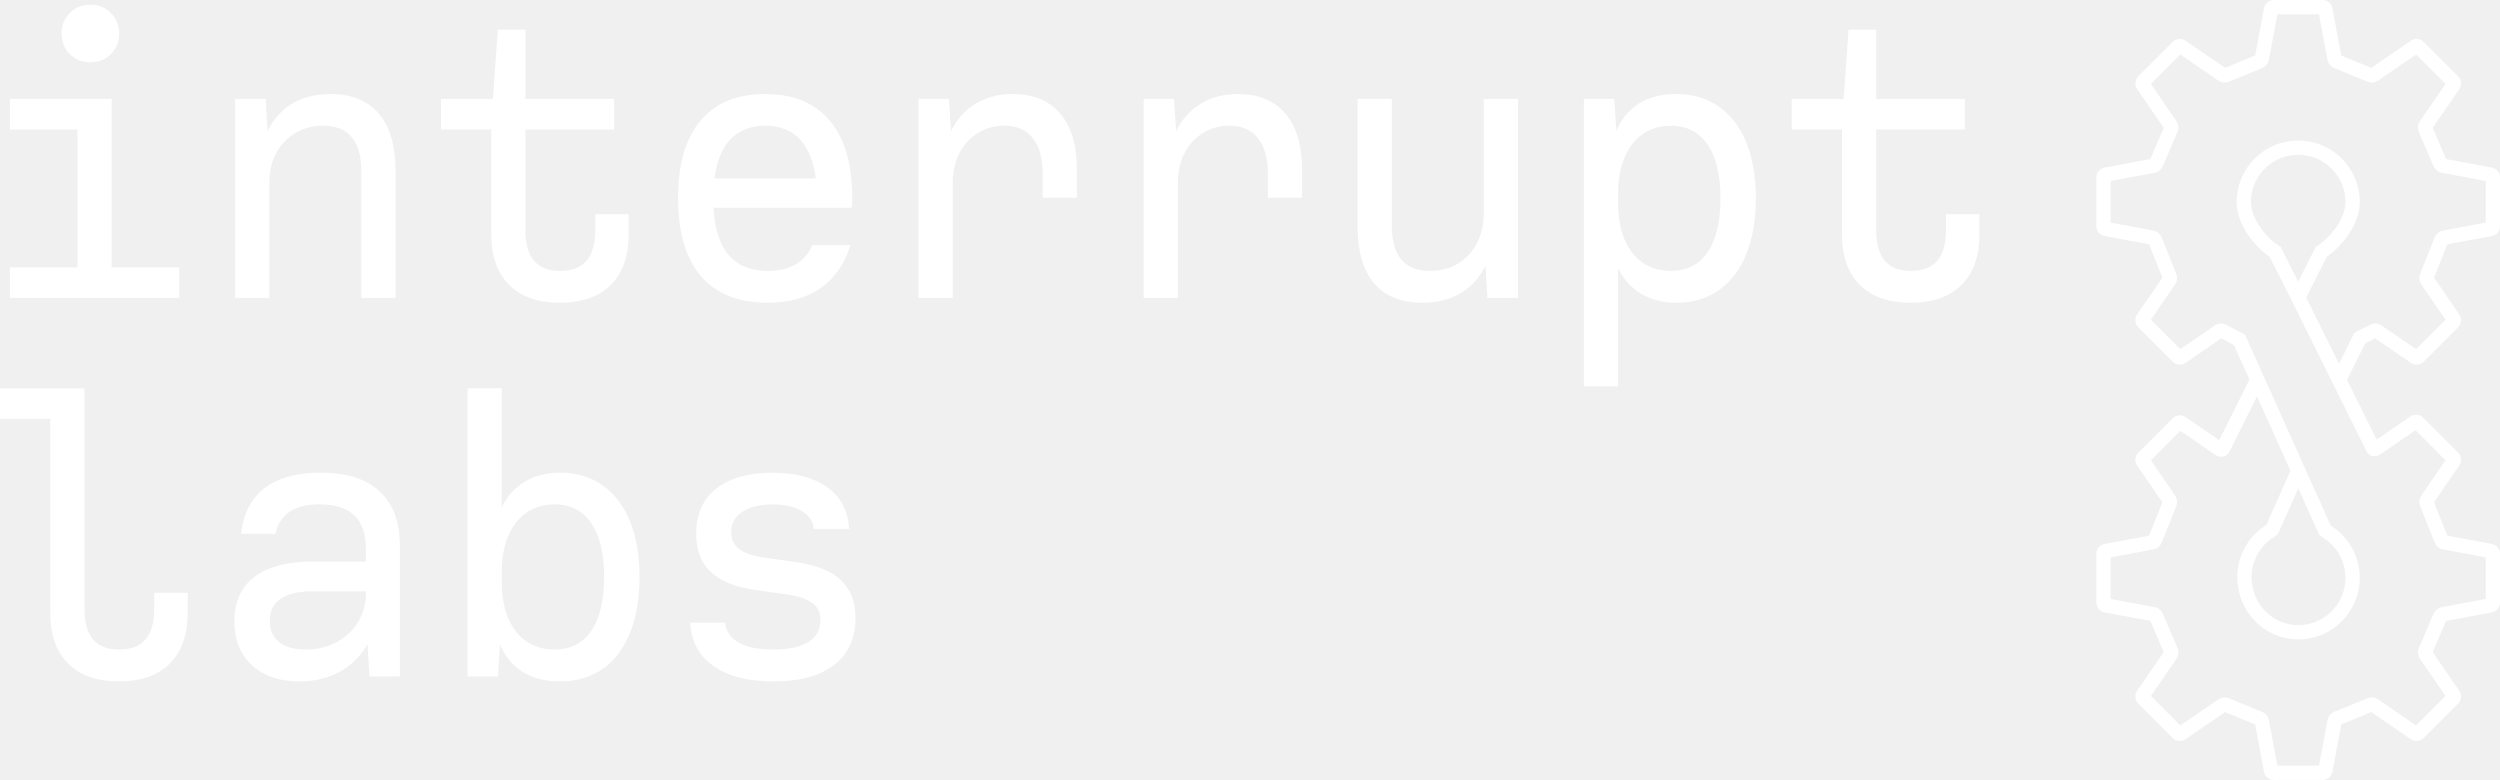
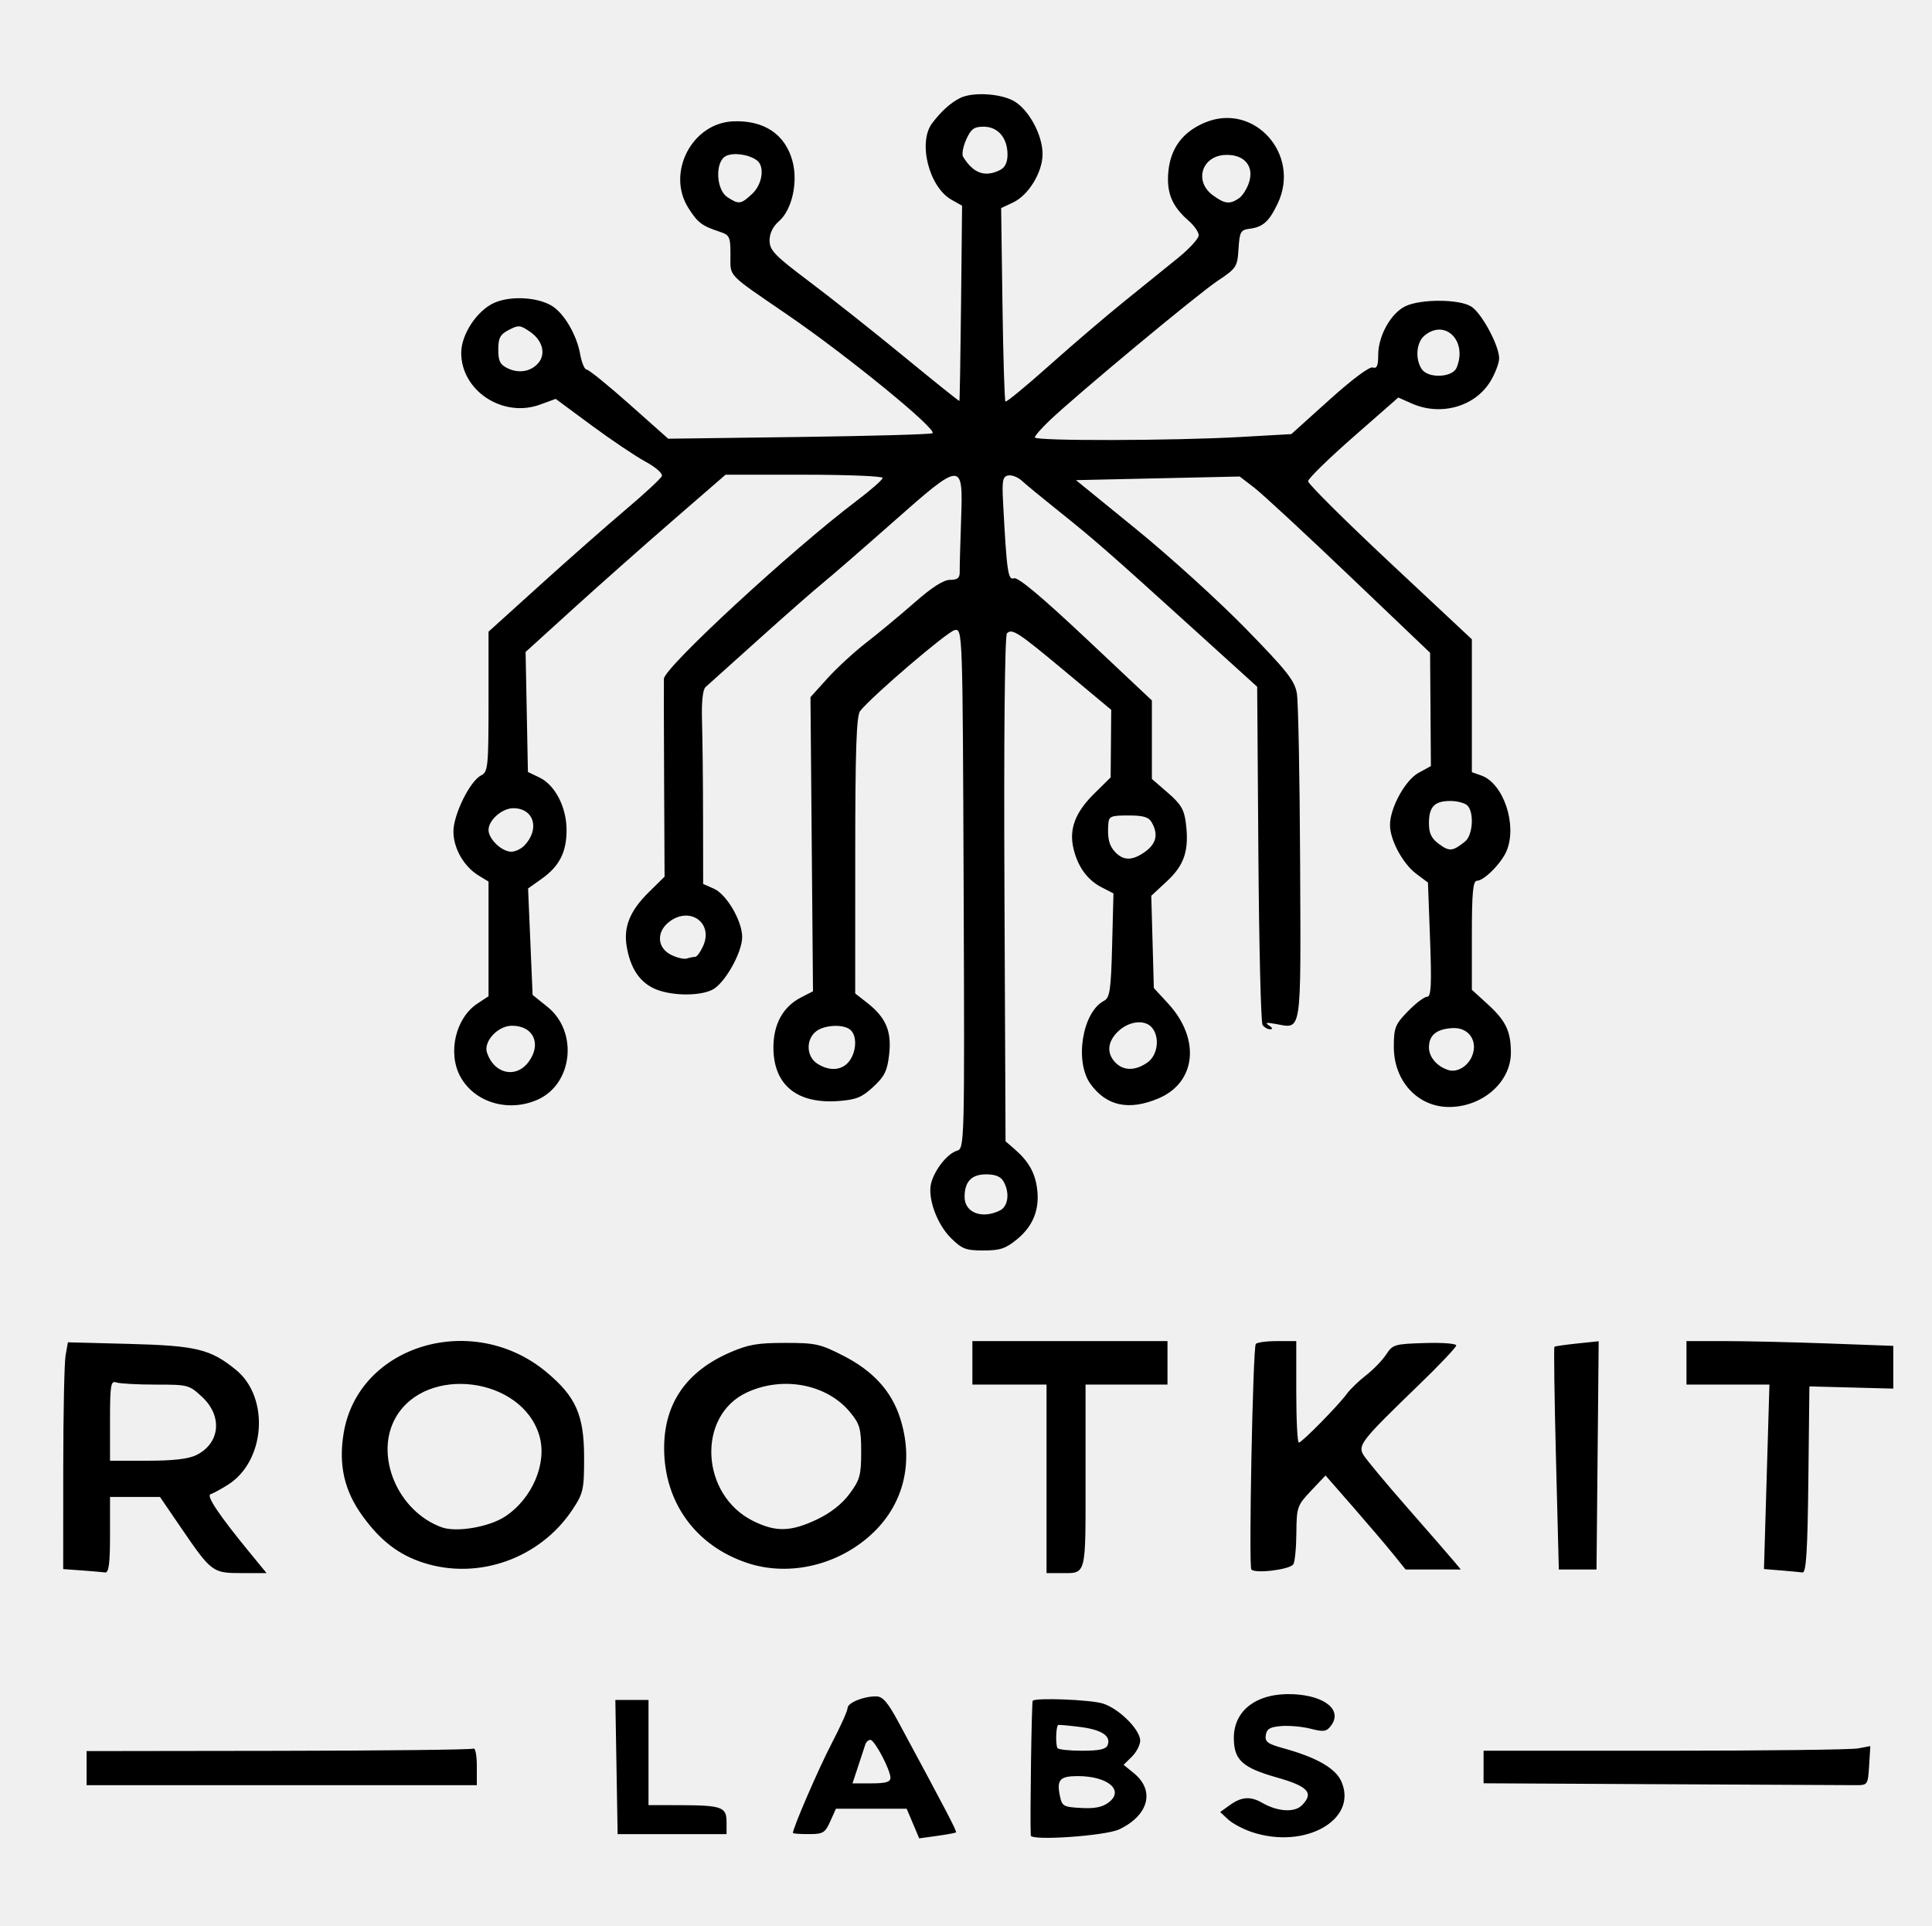
- <svg xmlns="http://www.w3.org/2000/svg" width="227.48mm" height="70.969mm" viewBox="0 0 227.48 70.969" version="1.1" id="svg8">
-   <defs id="defs2" />
-   <g id="layer1" transform="translate(158.0742,-104.9304)">
-     <g id="layer1-6" style="display:inline;fill:none;fill-opacity:1;stroke:#ffffff;stroke-width:1.3;stroke-miterlimit:4;stroke-dasharray:none;stroke-opacity:1" transform="translate(-46.80147,25.44815)">
-       <g id="g1105" transform="matrix(0.2645833,0,0,0.2645833,75.67567,82.01197)" style="fill:none;fill-opacity:1;stroke:#ffffff;stroke-width:4.913;stroke-miterlimit:4;stroke-dasharray:none;stroke-opacity:1">
-         <g id="g1133" style="fill:none;fill-opacity:1;stroke:#ffffff;stroke-width:4.913;stroke-miterlimit:4;stroke-dasharray:none;stroke-opacity:1">
-           <g id="g1155" style="fill:none;fill-opacity:1;stroke:#ffffff;stroke-width:4.913;stroke-miterlimit:4;stroke-dasharray:none;stroke-opacity:1" />
-         </g>
-       </g>
-       <g id="g1161" style="fill:none;fill-opacity:1;stroke:#ffffff;stroke-width:1.3;stroke-miterlimit:4;stroke-dasharray:none;stroke-opacity:1">
-         <path fill="#0099b0" d="m 150.005,198.606 -16.439,3.057 c -0.4,0.075 -0.838,0.451 -0.973,0.837 l -5.039,11.756 c -0.188,0.363 -0.152,0.933 0.08,1.271 l 9.578,13.96 c 0.229,0.336 0.184,0.847 -0.105,1.136 l -11.963,11.963 c -0.289,0.289 -0.799,0.336 -1.135,0.105 l -14.205,-9.748 c -0.336,-0.231 -0.912,-0.272 -1.277,-0.092 l -11.396,4.665 c -0.387,0.128 -0.764,0.561 -0.84,0.962 l -3.165,17.003 c -0.074,0.401 -0.469,0.729 -0.877,0.729 h -16.92 c -0.407,0 -0.802,-0.328 -0.876,-0.729 l -3.164,-17.003 c -0.076,-0.401 -0.452,-0.834 -0.84,-0.962 l -11.397,-4.665 c -0.366,-0.18 -0.942,-0.139 -1.277,0.092 l -14.204,9.748 c -0.337,0.231 -0.848,0.184 -1.136,-0.105 l -11.964,-11.963 c -0.288,-0.289 -0.336,-0.8 -0.105,-1.136 l 9.579,-13.96 c 0.23,-0.338 0.266,-0.908 0.079,-1.271 l -5.04,-11.756 c -0.134,-0.386 -0.571,-0.762 -0.973,-0.837 l -16.438,-3.057 c -0.402,-0.076 -0.729,-0.47 -0.729,-0.878 l 10e-4,-16.919 c 0,-0.408 0.328,-0.805 0.729,-0.878 l 16.035,-2.984 c 0.401,-0.073 0.83,-0.454 0.952,-0.843 l 5.006,-12.505 c 0.179,-0.367 0.137,-0.941 -0.095,-1.277 l -9.108,-13.273 c -0.23,-0.336 -0.183,-0.848 0.105,-1.137 l 11.965,-11.963 c 0.288,-0.287 0.799,-0.334 1.136,-0.105 l 13.038,8.949 c 0.336,0.23 1.046,0.488 1.25,0.043 L 69.755,121.004 M 83.789,92.79 91.704,77.069 v 0 c 5.192,-3.324 10.794,-10.513 10.794,-17.135 0,-10.334 -8.377,-18.711 -18.71,-18.711 -10.333,0 -18.711,8.377 -18.711,18.711 0,6.622 5.602,13.81 10.793,17.134 v 0 l 7.919,15.721 m 0,0 25.74,51.843 c 0.292,0.49 0.914,0.188 1.25,-0.043 l 13.039,-8.949 c 0.336,-0.229 0.848,-0.182 1.135,0.105 l 12.154,12.165 c 0.289,0.289 0.336,0.801 0.105,1.137 l -9.109,13.273 c -0.23,0.336 -0.273,0.91 -0.094,1.277 l 5.006,12.505 c 0.123,0.389 0.549,0.77 0.951,0.843 l 16.035,2.984 c 0.4,0.073 0.729,0.47 0.729,0.878 l 0.002,16.919 c 0.001,0.409 -0.327,0.803 -0.727,0.879 m -44.725,-92.585 c -2.045,4.535 -5.182,10.153 -7.227,14.688 z" id="path1044-6" style="display:inline;fill:none;fill-opacity:1;stroke:#ffffff;stroke-width:4.913;stroke-miterlimit:4;stroke-dasharray:none;stroke-opacity:1" transform="matrix(0.2645833,0,0,0.2645833,75.67567,82.01198)" />
-         <path fill="#0099b0" d="m 104.187,107.104 5.531,-2.834 c 0.352,-0.205 0.914,-0.188 1.25,0.043 l 13.039,8.949 c 0.336,0.229 0.848,0.182 1.135,-0.105 l 11.965,-11.963 c 0.289,-0.289 0.336,-0.801 0.105,-1.137 l -9.109,-13.273 c -0.23,-0.336 -0.273,-0.91 -0.094,-1.277 l 5.006,-12.505 c 0.123,-0.389 0.549,-0.77 0.951,-0.843 l 16.035,-2.984 c 0.4,-0.073 0.729,-0.47 0.729,-0.878 l 0.002,-16.919 c 0.001,-0.409 -0.327,-0.803 -0.876,-0.915 l -16.29,-3.021 c -0.4,-0.075 -0.838,-0.451 -0.973,-0.837 l -5.039,-11.756 c -0.188,-0.363 -0.152,-0.933 0.08,-1.271 l 9.578,-13.96 c 0.229,-0.336 0.184,-0.847 -0.105,-1.136 l -11.963,-11.963 c -0.289,-0.289 -0.799,-0.336 -1.135,-0.105 l -14.205,9.748 c -0.336,0.231 -0.912,0.272 -1.277,0.092 l -11.396,-4.665 c -0.387,-0.128 -0.764,-0.561 -0.84,-0.962 l -3.165,-17.003 c -0.074,-0.401 -0.469,-0.729 -0.877,-0.729 h -16.92 c -0.407,0 -0.802,0.328 -0.876,0.729 l -3.164,17.003 c -0.076,0.401 -0.452,0.834 -0.84,0.962 l -11.397,4.665 c -0.366,0.18 -0.942,0.139 -1.277,-0.092 l -14.204,-9.748 c -0.337,-0.231 -0.848,-0.184 -1.136,0.105 l -11.964,11.963 c -0.288,0.289 -0.336,0.8 -0.105,1.136 l 9.579,13.96 c 0.23,0.338 0.266,0.908 0.079,1.271 l -5.04,11.756 c -0.134,0.386 -0.571,0.762 -0.973,0.837 l -16.438,3.057 c -0.402,0.076 -0.729,0.47 -0.729,0.878 l 10e-4,16.919 c 0,0.408 0.328,0.805 0.729,0.878 l 16.035,2.984 c 0.401,0.073 0.83,0.454 0.952,0.843 l 5.006,12.505 c 0.179,0.367 0.137,0.941 -0.095,1.277 l -9.108,13.273 c -0.23,0.336 -0.183,0.848 0.105,1.137 l 11.965,11.963 c 0.288,0.287 0.799,0.334 1.136,0.105 l 13.038,-8.949 c 0.336,-0.23 0.899,-0.248 1.25,-0.043 l 5.75,3.07 v 0 l 29.347,65.373 c 0.265,0.162 0.627,0.441 0.908,0.697 5.192,3.324 8.635,9.139 8.635,15.761 0,10.334 -8.377,18.711 -18.71,18.711 -10.333,0 -18.492,-8.613 -18.492,-18.947 0,-6.622 3.444,-12.437 8.635,-15.761 0.283,-0.256 0.644,-0.535 0.91,-0.697 l 9.011,-20.206" id="path1044" style="fill:none;fill-opacity:1;stroke:#ffffff;stroke-width:4.913;stroke-miterlimit:4;stroke-dasharray:none;stroke-opacity:1" transform="matrix(0.2645833,0,0,0.2645833,75.67567,82.01198)" />
-       </g>
-     </g>
-     <g aria-label="Reservoir" id="text882" style="font-style:normal;font-variant:normal;font-weight:normal;font-stretch:normal;font-size:50.8px;line-height:1.25;font-family:'Estrangelo Talada';-inkscape-font-specification:'Estrangelo Talada';letter-spacing:0px;word-spacing:0.265px;fill:#ffffff;fill-opacity:1;stroke:#ffffff;stroke-width:0.965;stroke-miterlimit:4;stroke-dasharray:none;stroke-opacity:1">
-       <g aria-label="interrupt labs" id="text998" style="font-size:36.576px;line-height:1.25;font-family:'Calling Code';-inkscape-font-specification:'Calling Code';stroke-width:0.255" transform="translate(-3.367482,1.019141)">
-         <path d="m -153.673,128.367 h 6.144 v -12.805 h -6.144 v -2.518 h 9.001 v 15.323 h 6.144 v 2.518 h -15.145 z m 7.179,-18.913 q -1.054,0 -1.768,-0.714 -0.714,-0.714 -0.714,-1.768 0,-1.072 0.714,-1.786 0.714,-0.714 1.768,-0.714 1.072,0 1.786,0.714 0.714,0.714 0.714,1.786 0,1.054 -0.714,1.768 -0.714,0.714 -1.786,0.714 z" style="font-size:36.576px;stroke-width:0.255" id="path1984" />
-         <path d="m -133.189,113.043 h 2.536 l 0.179,3.036 h 0.143 q 0.768,-1.697 2.215,-2.59 1.464,-0.893 3.483,-0.893 2.822,0 4.304,1.75 1.482,1.732 1.482,5.054 V 130.885 h -2.857 v -11.376 q 0,-2.143 -0.911,-3.215 -0.911,-1.072 -2.697,-1.072 -1.464,0 -2.607,0.697 -1.143,0.679 -1.786,1.893 -0.625,1.214 -0.625,2.75 V 130.885 h -2.857 z" style="font-size:36.576px;stroke-width:0.255" id="path1986" />
-         <path d="m -103.774,131.331 q -2.929,0 -4.518,-1.589 -1.589,-1.589 -1.589,-4.518 v -9.662 h -4.572 v -2.518 h 4.715 l 0.446,-6.304 h 2.268 v 6.304 h 8.072 v 2.518 h -8.072 v 9.287 q 0,3.84 3.286,3.84 3.322,0 3.322,-3.84 v -1.322 h 2.786 v 1.697 q 0,2.929 -1.589,4.518 -1.589,1.589 -4.554,1.589 z" style="font-size:36.576px;stroke-width:0.255" id="path1988" />
-         <path d="m -84.861,131.331 q -3.929,0 -5.983,-2.393 -2.036,-2.411 -2.036,-7.019 0,-4.536 2,-6.929 2,-2.393 5.804,-2.393 3.804,0 5.786,2.393 2,2.393 2,6.929 0,0.518 -0.036,0.768 h -12.591 q 0.268,6.001 5.09,6.001 3.018,0 4.126,-2.34 h 3.197 q -0.786,2.411 -2.643,3.697 -1.84,1.286 -4.715,1.286 z m 4.536,-11.055 q -0.304,-2.5 -1.5,-3.768 -1.197,-1.286 -3.25,-1.286 -2.054,0 -3.268,1.286 -1.197,1.268 -1.5,3.768 z" style="font-size:36.576px;stroke-width:0.255" id="path1990" />
-         <path d="m -71.002,113.043 h 2.518 l 0.196,3.036 h 0.143 q 0.768,-1.679 2.197,-2.572 1.429,-0.911 3.393,-0.911 2.768,0 4.233,1.75 1.482,1.732 1.482,5.054 v 2.375 h -2.857 v -2.018 q 0,-2.215 -0.947,-3.375 -0.929,-1.161 -2.679,-1.161 -1.393,0 -2.5,0.697 -1.089,0.679 -1.714,1.893 -0.607,1.214 -0.607,2.75 V 130.885 h -2.857 z" style="font-size:36.576px;stroke-width:0.255" id="path1992" />
-         <path d="m -50.517,113.043 h 2.518 l 0.196,3.036 h 0.143 q 0.768,-1.679 2.197,-2.572 1.429,-0.911 3.393,-0.911 2.768,0 4.233,1.75 1.482,1.732 1.482,5.054 v 2.375 h -2.857 v -2.018 q 0,-2.215 -0.947,-3.375 -0.929,-1.161 -2.679,-1.161 -1.393,0 -2.5,0.697 -1.089,0.679 -1.714,1.893 -0.607,1.214 -0.607,2.75 V 130.885 h -2.857 z" style="font-size:36.576px;stroke-width:0.255" id="path1994" />
-         <path d="m -16.71,130.885 h -2.536 l -0.179,-3.036 h -0.143 q -0.768,1.697 -2.232,2.59 -1.447,0.893 -3.483,0.893 -2.822,0 -4.304,-1.732 -1.464,-1.75 -1.464,-5.072 v -11.484 h 2.857 v 11.376 q 0,2.125 0.911,3.197 0.911,1.072 2.697,1.072 1.464,0 2.607,-0.679 1.143,-0.697 1.768,-1.911 0.643,-1.214 0.643,-2.75 v -10.305 h 2.857 z" style="font-size:36.576px;stroke-width:0.255" id="path1996" />
-         <path d="m -10.459,113.043 h 2.518 l 0.196,3.036 h 0.143 q 0.661,-1.697 2.018,-2.59 1.375,-0.893 3.393,-0.893 2.25,0 3.84,1.143 1.607,1.125 2.447,3.233 0.839,2.107 0.839,4.983 0,2.875 -0.839,4.983 -0.839,2.107 -2.447,3.25 -1.589,1.143 -3.804,1.143 -1.893,0 -3.25,-0.857 -1.357,-0.857 -2.054,-2.447 h -0.143 v 10.912 h -2.857 z m 7.787,15.645 q 2.232,0 3.429,-1.732 1.214,-1.75 1.214,-5.001 0,-3.25 -1.214,-4.983 -1.197,-1.75 -3.429,-1.75 -1.482,0 -2.607,0.768 -1.107,0.75 -1.714,2.179 -0.607,1.411 -0.607,3.358 v 0.875 q 0,1.947 0.607,3.375 0.607,1.411 1.714,2.161 1.125,0.75 2.607,0.75 z" style="font-size:36.576px;stroke-width:0.255" id="path1998" />
-         <path d="m 19.134,131.331 q -2.929,0 -4.518,-1.589 -1.589,-1.589 -1.589,-4.518 v -9.662 H 8.454 v -2.518 H 13.169 l 0.446,-6.304 h 2.268 v 6.304 h 8.072 v 2.518 h -8.072 v 9.287 q 0,3.84 3.286,3.84 3.322,0 3.322,-3.84 v -1.322 h 2.786 v 1.697 q 0,2.929 -1.589,4.518 -1.589,1.589 -4.554,1.589 z" style="font-size:36.576px;stroke-width:0.255" id="path2000" />
-         <path d="m -143.899,165.785 q -2.929,0 -4.518,-1.589 -1.589,-1.589 -1.589,-4.518 V 141.889 h -4.572 v -2.518 h 7.429 v 19.931 q 0,3.84 3.286,3.84 3.322,0 3.322,-3.84 v -1.322 h 2.786 v 1.697 q 0,2.929 -1.589,4.518 -1.589,1.589 -4.554,1.589 z" style="font-size:36.576px;stroke-width:0.255" id="path2002" />
-         <path d="m -127.469,165.785 q -1.768,0 -3.072,-0.643 -1.304,-0.661 -2.018,-1.857 -0.697,-1.214 -0.697,-2.84 0,-2.59 1.786,-3.947 1.786,-1.357 5.161,-1.357 h 5.018 v -1.357 q 0,-2.036 -1.089,-3.072 -1.089,-1.036 -3.233,-1.036 -1.75,0 -2.786,0.679 -1.036,0.679 -1.339,2 h -2.893 q 0.339,-2.625 2.125,-3.965 1.804,-1.339 4.965,-1.339 3.5,0 5.286,1.661 1.804,1.643 1.804,4.893 v 11.734 h -2.518 l -0.179,-3.036 h -0.143 q -0.857,1.643 -2.482,2.572 -1.607,0.911 -3.697,0.911 z m 0.572,-2.643 q 1.572,0 2.857,-0.679 1.286,-0.697 2.018,-1.875 0.732,-1.197 0.732,-2.643 v -0.357 h -5.018 q -1.929,0 -2.965,0.732 -1.018,0.714 -1.018,2.09 0,1.286 0.893,2.018 0.893,0.714 2.5,0.714 z" style="font-size:36.576px;stroke-width:0.255" id="path2004" />
-         <path d="m -103.769,165.785 q -2.018,0 -3.393,-0.893 -1.357,-0.893 -2.018,-2.59 h -0.143 l -0.196,3.036 h -2.518 v -25.968 h 2.857 v 10.966 h 0.143 q 0.697,-1.572 2.054,-2.429 1.357,-0.857 3.25,-0.857 2.215,0 3.804,1.143 1.607,1.143 2.447,3.25 0.839,2.107 0.839,4.965 0,2.893 -0.839,5.001 -0.839,2.107 -2.447,3.25 -1.589,1.125 -3.84,1.125 z m -0.482,-2.643 q 2.232,0 3.429,-1.732 1.214,-1.75 1.214,-5.001 0,-3.25 -1.214,-4.983 -1.197,-1.75 -3.429,-1.75 -1.482,0 -2.607,0.768 -1.107,0.75 -1.714,2.179 -0.607,1.411 -0.607,3.358 v 0.875 q 0,1.947 0.607,3.375 0.607,1.411 1.714,2.161 1.125,0.75 2.607,0.75 z" style="font-size:36.576px;stroke-width:0.255" id="path2006" />
-         <path d="m -84.356,165.785 q -3.358,0 -5.304,-1.339 -1.947,-1.339 -2.107,-3.75 h 2.929 q 0.179,1.197 1.322,1.822 1.161,0.625 3.161,0.625 2.125,0 3.268,-0.714 1.161,-0.714 1.161,-2.107 0,-1.072 -0.786,-1.643 -0.768,-0.589 -2.572,-0.839 l -2.607,-0.357 q -2.732,-0.393 -4.036,-1.607 -1.304,-1.214 -1.304,-3.375 0,-2.643 1.786,-4.036 1.804,-1.411 5.018,-1.411 3.09,0 4.876,1.268 1.804,1.268 1.965,3.59 h -2.965 q -0.089,-0.964 -1.107,-1.589 -1,-0.643 -2.732,-0.643 -1.804,0 -2.857,0.714 -1.054,0.697 -1.054,1.929 0,1.072 0.786,1.661 0.786,0.589 2.59,0.822 l 2.59,0.375 q 2.75,0.375 4.036,1.589 1.304,1.197 1.304,3.375 0,2.75 -1.929,4.197 -1.911,1.447 -5.429,1.447 z" style="font-size:36.576px;stroke-width:0.255" id="path2008" />
-       </g>
-     </g>
-     <text xml:space="preserve" style="font-style:normal;font-variant:normal;font-weight:normal;font-stretch:normal;font-size:76.2px;line-height:1.25;font-family:'Estrangelo Talada';-inkscape-font-specification:'Estrangelo Talada';letter-spacing:0px;word-spacing:0.265px;fill:#ffffff;fill-opacity:1;stroke:#ffffff;stroke-width:0.265;stroke-opacity:1" x="63.201" y="159.017" id="text1016">
-       <tspan id="tspan1014" x="63.201" y="159.017" style="font-style:normal;font-variant:normal;font-weight:normal;font-stretch:normal;font-size:76.2px;font-family:'JD Code';-inkscape-font-specification:'JD Code';fill:#ffffff;fill-opacity:1;stroke:#ffffff;stroke-width:0.265;stroke-opacity:1" />
-     </text>
+ <svg xmlns="http://www.w3.org/2000/svg" version="1.1" id="svg1" width="436.32" height="434.88" viewBox="0 0 436.32 434.88">
+   <defs id="defs1" />
+   <g id="g1">
+     <path style="fill:#000000;stroke-width:1.769" d="m 206.179,411.788 -1.414,-3.345 h -7.99 -7.99 l -1.289,2.865 c -1.172,2.606 -1.612,2.865 -4.859,2.865 -1.964,0 -3.57,-0.114 -3.57,-0.253 0,-1.138 5.838,-14.626 8.73,-20.169 1.984,-3.803 3.608,-7.404 3.608,-8.002 0,-1.221 3.523,-2.685 6.446,-2.68 1.507,0.002 2.621,1.293 5.124,5.935 10.769,19.967 13.167,24.563 12.929,24.777 -0.146,0.131 -2.076,0.489 -4.288,0.795 l -4.023,0.556 z m -5.081,-10.312 c 0,-1.804 -3.579,-8.586 -4.531,-8.586 -0.447,0 -0.959,0.46 -1.14,1.023 -0.18,0.563 -0.907,2.773 -1.614,4.912 l -1.286,3.888 h 4.285 c 3.236,0 4.285,-0.303 4.285,-1.237 z m 31.688,13.011 c -0.195,-3.857 0.189,-30.199 0.444,-30.436 0.777,-0.721 13.003,-0.235 15.823,0.629 3.631,1.113 8.444,5.895 8.444,8.389 0,0.968 -0.841,2.592 -1.869,3.609 l -1.869,1.848 2.311,1.888 c 4.811,3.931 3.38,9.47 -3.277,12.677 -3.056,1.473 -19.944,2.65 -20.007,1.395 z m 17.574,-7.451 c 3.632,-2.732 -0.133,-5.961 -6.951,-5.961 -4.024,0 -4.78,0.809 -4.065,4.351 0.497,2.46 0.768,2.621 4.792,2.845 3.082,0.172 4.809,-0.171 6.224,-1.235 z m -0.226,-12.93 c 0.851,-2.06 -1.289,-3.499 -6.119,-4.116 -2.52,-0.322 -4.781,-0.53 -5.023,-0.462 -0.496,0.139 -0.649,4.257 -0.192,5.203 0.163,0.338 2.665,0.614 5.559,0.614 3.885,0 5.397,-0.324 5.775,-1.238 z m 32.48,19.573 c -1.939,-0.658 -4.318,-1.938 -5.288,-2.844 l -1.762,-1.647 2.203,-1.583 c 2.622,-1.884 4.656,-2.02 7.301,-0.491 3.482,2.012 7.316,2.239 8.98,0.531 2.723,-2.795 1.392,-4.256 -5.707,-6.266 -7.78,-2.203 -9.694,-3.966 -9.694,-8.928 0,-6.298 5.264,-10.204 13.305,-9.873 7.395,0.305 11.377,3.683 8.54,7.243 -0.965,1.21 -1.635,1.294 -4.475,0.561 -1.837,-0.475 -4.811,-0.75 -6.609,-0.611 -2.591,0.2 -3.327,0.625 -3.545,2.047 -0.232,1.514 0.403,1.982 4.047,2.987 7.392,2.039 11.673,4.482 12.992,7.416 3.909,8.692 -8.234,15.549 -20.289,11.457 z m -143.386,-14.652 -0.258,-15.145 3.745,9.3e-4 3.745,9.5e-4 v 11.87 11.87 l 6.83,0.013 c 9.693,0.016 10.795,0.401 10.795,3.768 v 2.769 H 151.785 139.485 Z m -119.668,0.247 1.8e-5,-3.847 43.297,-0.059 c 23.813,-0.033 43.641,-0.257 44.063,-0.499 0.421,-0.242 0.766,1.516 0.766,3.906 l -2e-5,4.346 H 63.622 19.56 Z m 356.246,3.635 -40.758,-0.213 v -3.676 -3.676 h 40.868 c 22.477,0 42.13,-0.234 43.672,-0.521 l 2.804,-0.521 -0.271,4.409 c -0.264,4.298 -0.337,4.409 -2.914,4.409 -1.454,0 -20.985,-0.096 -43.402,-0.213 z m -357.348,-48.277 -4.186,-0.307 0.01,-22.672 c 0.005,-12.469 0.245,-23.992 0.532,-25.605 l 0.523,-2.934 13.788,0.36 c 15.235,0.398 18.406,1.168 24.166,5.866 7.667,6.253 6.645,20.65 -1.842,25.962 -1.591,0.996 -3.341,1.95 -3.89,2.12 -1.042,0.323 1.901,4.714 8.781,13.104 l 3.86,4.707 h -5.626 c -6.597,0 -6.808,-0.16 -13.828,-10.437 l -4.613,-6.754 h -5.643 -5.643 v 8.595 c 0,6.409 -0.28,8.558 -1.102,8.448 -0.606,-0.081 -2.985,-0.285 -5.288,-0.454 z M 44.252,328.621 c 5.444,-2.615 6.098,-8.8 1.392,-13.171 -2.939,-2.73 -3.141,-2.783 -10.503,-2.783 -4.129,0 -8.134,-0.224 -8.901,-0.497 -1.22,-0.435 -1.394,0.641 -1.394,8.595 v 9.092 h 8.416 c 5.783,0 9.221,-0.387 10.99,-1.236 z m 192.095,5.329 v -21.284 h -8.372 -8.372 v -4.912 -4.912 h 22.031 22.031 v 4.912 4.912 h -9.253 -9.253 v 20.787 c 0,22.969 0.316,21.781 -5.8,21.781 h -3.012 z m 46.25,20.442 c -0.618,-0.928 0.349,-49.906 1.004,-50.891 0.241,-0.362 2.397,-0.658 4.792,-0.658 h 4.354 v 11.461 c 0,6.303 0.26,11.46 0.578,11.46 0.682,0 8.966,-8.422 10.878,-11.058 0.727,-1.003 2.667,-2.869 4.31,-4.148 1.643,-1.279 3.685,-3.389 4.537,-4.69 1.479,-2.259 1.871,-2.375 8.688,-2.587 3.989,-0.124 7.14,0.114 7.14,0.54 0,0.419 -3.886,4.515 -8.636,9.101 -12.685,12.25 -13.604,13.406 -12.365,15.562 0.563,0.98 5.023,6.343 9.911,11.918 4.888,5.574 9.614,11.008 10.502,12.074 l 1.616,1.939 h -6.234 -6.234 l -2.873,-3.556 c -1.58,-1.956 -5.649,-6.732 -9.041,-10.613 l -6.169,-7.057 -3.267,3.45 c -3.133,3.308 -3.269,3.702 -3.318,9.59 -0.028,3.377 -0.342,6.543 -0.699,7.037 -0.871,1.208 -8.795,2.149 -9.476,1.126 z m 119.583,0.24 -3.808,-0.316 0.617,-20.825 0.617,-20.825 h -9.367 -9.367 v -4.912 -4.912 h 8.672 c 4.769,0 15.278,0.242 23.353,0.538 l 14.681,0.538 v 4.827 4.827 l -9.473,-0.249 -9.473,-0.249 -0.235,21.079 c -0.18,16.14 -0.49,21.046 -1.322,20.936 -0.598,-0.079 -2.8,-0.285 -4.895,-0.459 z M 95.659,352.906 c -5.608,-1.8 -9.728,-4.964 -13.809,-10.603 -4.112,-5.681 -5.435,-11.544 -4.229,-18.739 3.331,-19.873 29.172,-27.6 45.815,-13.7 6.637,5.543 8.469,9.701 8.477,19.237 0.005,7.293 -0.178,8.117 -2.647,11.828 -7.315,10.996 -21.223,15.953 -33.607,11.977 z m 18.38,-10.43 c 6.155,-4.026 9.576,-12.039 7.782,-18.229 -3.858,-13.308 -25.559,-16.113 -32.431,-4.193 -4.916,8.528 0.378,21.211 10.365,24.836 3.303,1.199 10.663,-0.045 14.284,-2.414 z m 54.746,10.474 c -11.68,-3.878 -18.799,-13.703 -18.799,-25.943 0,-10.047 4.981,-17.29 14.844,-21.585 4.167,-1.815 6.211,-2.17 12.474,-2.17 6.94,0 7.912,0.215 13.219,2.933 6.679,3.42 10.818,7.973 12.756,14.034 3.084,9.648 0.968,18.97 -5.821,25.638 -7.615,7.48 -19.016,10.3 -28.673,7.094 z m 15.626,-9.791 c 3.13,-1.475 5.693,-3.476 7.428,-5.801 2.349,-3.147 2.649,-4.221 2.649,-9.478 0,-5.235 -0.289,-6.28 -2.474,-8.942 -5.227,-6.366 -15.129,-8.284 -23.307,-4.516 -11.424,5.264 -10.519,23.213 1.465,29.084 5.067,2.483 8.402,2.401 14.239,-0.348 z m 166.989,-13.776 c -0.354,-13.768 -0.51,-25.136 -0.346,-25.263 0.164,-0.127 2.479,-0.459 5.144,-0.738 l 4.847,-0.507 -0.245,25.77 -0.245,25.77 h -4.256 -4.256 z M 214.779,279.591 c -3.218,-3.169 -5.368,-9.168 -4.474,-12.478 0.824,-3.051 3.688,-6.631 5.803,-7.254 1.721,-0.507 1.742,-1.331 1.519,-59.193 -0.224,-58.17 -0.241,-58.676 -1.989,-58.394 -1.578,0.254 -18.608,14.812 -21.379,18.274 -0.846,1.058 -1.111,8.793 -1.116,32.591 l -0.005,31.204 2.69,2.102 c 4.23,3.306 5.562,6.412 4.983,11.619 -0.413,3.722 -1.03,4.991 -3.569,7.349 -2.564,2.382 -3.844,2.91 -7.784,3.214 -9.469,0.729 -14.791,-3.62 -14.791,-12.089 0,-5.283 2.168,-9.205 6.247,-11.304 l 2.692,-1.385 -0.285,-33.206 -0.285,-33.206 3.832,-4.251 c 2.108,-2.338 6.073,-5.985 8.811,-8.103 2.739,-2.119 7.618,-6.168 10.842,-8.998 3.966,-3.482 6.573,-5.146 8.058,-5.146 1.7,0 2.188,-0.416 2.161,-1.842 -0.018,-1.013 0.121,-6.262 0.312,-11.665 0.473,-13.411 0.318,-13.405 -15.526,0.596 -6.779,5.99 -13.906,12.175 -15.838,13.743 -1.932,1.568 -8.425,7.272 -14.428,12.675 -6.003,5.403 -11.368,10.224 -11.922,10.713 -0.636,0.562 -0.929,3.427 -0.794,7.777 0.117,3.788 0.223,13.59 0.234,21.782 l 0.021,14.895 2.423,1.068 c 2.861,1.261 6.389,7.282 6.389,10.904 0,3.543 -3.962,10.541 -6.752,11.927 -3.098,1.539 -9.744,1.362 -13.282,-0.353 -3.251,-1.576 -5.221,-4.634 -6.036,-9.37 -0.766,-4.451 0.704,-8.093 4.965,-12.295 l 3.579,-3.529 -0.102,-21.438 c -0.056,-11.791 -0.079,-22.251 -0.049,-23.245 0.074,-2.523 28.843,-29.094 43.455,-40.135 3.272,-2.472 5.948,-4.822 5.948,-5.221 0,-0.4 -7.983,-0.726 -17.741,-0.726 h -17.741 l -12.002,10.411 c -6.601,5.726 -16.761,14.732 -22.577,20.014 l -10.575,9.603 0.261,13.548 0.261,13.548 2.594,1.246 c 3.546,1.703 6.136,6.711 6.136,11.862 0,5.022 -1.625,8.191 -5.667,11.056 l -3.025,2.144 0.511,12.02 0.511,12.02 3.349,2.688 c 7.001,5.619 5.729,17.463 -2.252,20.982 -6.616,2.917 -14.262,0.608 -17.439,-5.267 -2.884,-5.332 -1.045,-13.188 3.844,-16.422 l 2.543,-1.682 v -12.948 -12.948 l -2.245,-1.367 c -3.314,-2.017 -5.679,-6.144 -5.683,-9.917 -0.003,-3.838 3.742,-11.44 6.252,-12.687 1.558,-0.775 1.676,-1.943 1.676,-16.647 v -15.813 l 11.678,-10.558 c 6.423,-5.807 15.131,-13.478 19.353,-17.046 4.221,-3.569 7.867,-6.953 8.102,-7.521 0.246,-0.596 -1.321,-1.982 -3.711,-3.282 -2.275,-1.237 -7.764,-4.929 -12.196,-8.205 l -8.059,-5.956 -3.556,1.298 c -8.372,3.055 -17.779,-3.128 -17.779,-11.686 0,-4.179 3.583,-9.591 7.489,-11.313 3.664,-1.615 9.719,-1.293 12.977,0.69 2.77,1.686 5.631,6.57 6.396,10.92 0.337,1.913 0.998,3.479 1.47,3.479 0.472,0 4.809,3.512 9.638,7.804 l 8.779,7.804 29.6,-0.392 c 16.28,-0.216 29.822,-0.598 30.093,-0.851 1.021,-0.949 -19.171,-17.437 -32.722,-26.72 -13.919,-9.535 -12.914,-8.483 -12.914,-13.514 0,-4.127 -0.181,-4.52 -2.423,-5.258 -4.031,-1.327 -4.982,-2.049 -7.087,-5.38 -5.011,-7.929 0.816,-19.179 10.129,-19.554 6.977,-0.281 11.741,2.911 13.383,8.967 1.295,4.776 -0.1,11.013 -3.036,13.575 -1.393,1.216 -2.146,2.767 -2.132,4.397 0.018,2.197 1.17,3.381 9.033,9.293 4.956,3.727 14.564,11.337 21.349,16.913 6.786,5.575 12.404,10.078 12.485,10.005 0.081,-0.073 0.252,-10.025 0.379,-22.116 l 0.23,-21.983 -2.389,-1.346 c -5.085,-2.865 -7.636,-12.951 -4.37,-17.282 2.021,-2.68 4.195,-4.64 6.318,-5.695 2.799,-1.391 9.088,-1.039 12.122,0.68 3.385,1.917 6.514,7.7 6.495,12.001 -0.018,4.111 -3.159,9.26 -6.654,10.908 l -2.703,1.275 0.299,21.664 c 0.165,11.915 0.47,21.823 0.678,22.017 0.208,0.194 4.661,-3.47 9.894,-8.141 5.233,-4.671 12.886,-11.21 17.006,-14.53 4.12,-3.321 9.573,-7.729 12.117,-9.796 2.545,-2.067 4.627,-4.349 4.627,-5.071 0,-0.722 -1.029,-2.206 -2.287,-3.297 -3.732,-3.238 -5,-6.283 -4.579,-10.994 0.48,-5.38 3.265,-9.108 8.37,-11.206 11.071,-4.549 21.603,7.273 16.327,18.327 -1.949,4.084 -3.315,5.305 -6.375,5.698 -1.986,0.255 -2.229,0.701 -2.468,4.534 -0.254,4.075 -0.45,4.374 -4.756,7.248 -4.54,3.03 -31.843,25.727 -37.941,31.539 -1.818,1.733 -3.304,3.441 -3.303,3.796 0.001,0.825 31.235,0.76 46.367,-0.098 l 11.56,-0.655 8.595,-7.741 c 5.147,-4.636 9.083,-7.567 9.811,-7.308 0.909,0.324 1.216,-0.395 1.216,-2.848 0,-4.275 2.868,-9.407 6.134,-10.976 3.513,-1.687 12.264,-1.634 14.915,0.091 2.354,1.531 6.249,8.779 6.262,11.651 0.005,1.064 -0.881,3.405 -1.967,5.201 -3.47,5.735 -11.206,7.923 -17.757,5.021 l -3.049,-1.351 -10.18,8.923 c -5.599,4.907 -10.189,9.397 -10.2,9.977 -0.011,0.58 8.308,8.849 18.486,18.376 l 18.506,17.322 v 15.002 15.002 l 2.139,0.755 c 4.98,1.759 8.13,11.07 5.736,16.956 -1.128,2.773 -5.109,6.807 -6.718,6.807 -0.904,0 -1.157,2.693 -1.157,12.312 v 12.312 l 3.539,3.222 c 4.128,3.759 5.274,6.142 5.274,10.971 0,6.549 -6.217,12.12 -13.692,12.271 -7.21,0.145 -12.746,-5.74 -12.746,-13.549 0,-4.352 0.29,-5.087 3.187,-8.065 1.753,-1.802 3.702,-3.277 4.331,-3.277 0.91,0 1.047,-2.64 0.669,-12.893 l -0.476,-12.893 -2.644,-1.981 c -3.027,-2.268 -5.901,-7.583 -5.929,-10.965 -0.033,-3.861 3.412,-10.171 6.465,-11.844 l 2.769,-1.517 -0.089,-12.791 -0.089,-12.791 -18.245,-17.402 C 294.693,120.427 285.017,111.473 283.227,110.101 l -3.256,-2.496 -18.489,0.409 -18.489,0.409 13.654,11.116 c 7.51,6.114 18.605,16.186 24.657,22.382 9.357,9.581 11.09,11.776 11.582,14.671 0.318,1.872 0.648,19.212 0.733,38.534 0.171,38.932 0.438,37.188 -5.531,36.097 -2.11,-0.385 -2.494,-0.299 -1.509,0.339 0.811,0.525 0.916,0.861 0.272,0.868 -0.577,0.005 -1.351,-0.441 -1.72,-0.996 -0.369,-0.555 -0.792,-17.96 -0.941,-38.679 l -0.27,-37.671 -14.899,-13.507 c -18.643,-16.901 -21.986,-19.822 -30.096,-26.299 -3.593,-2.869 -7.253,-5.884 -8.134,-6.7 -0.881,-0.816 -2.269,-1.364 -3.084,-1.218 -1.255,0.225 -1.435,1.14 -1.179,5.985 0.837,15.821 1.11,17.728 2.472,17.243 0.884,-0.315 6.203,4.128 16.228,13.557 l 14.913,14.026 v 8.864 8.864 l 3.612,3.13 c 2.967,2.571 3.695,3.81 4.074,6.937 0.737,6.078 -0.343,9.367 -4.279,13.023 l -3.545,3.293 0.289,10.416 0.289,10.416 3.2,3.47 c 7.382,8.004 6.387,17.854 -2.168,21.462 -6.652,2.805 -11.71,1.732 -15.327,-3.253 -3.669,-5.058 -1.861,-16.244 3.038,-18.791 1.323,-0.688 1.576,-2.412 1.837,-12.528 l 0.303,-11.73 -2.637,-1.354 c -3.222,-1.655 -5.362,-4.564 -6.367,-8.655 -1.09,-4.436 0.324,-8.247 4.636,-12.502 l 3.733,-3.684 0.064,-7.628 0.064,-7.628 -9.961,-8.308 c -11.099,-9.258 -12.38,-10.106 -13.578,-8.993 -0.502,0.466 -0.728,23.097 -0.576,57.75 l 0.249,56.984 1.988,1.72 c 3.205,2.773 4.666,5.328 5.141,8.996 0.605,4.665 -0.907,8.45 -4.571,11.438 -2.556,2.085 -3.802,2.497 -7.553,2.497 -3.968,0 -4.822,-0.325 -7.322,-2.788 z m 11.052,-6.246 c 1.877,-0.933 2.251,-4.042 0.792,-6.574 -0.63,-1.093 -1.848,-1.583 -3.935,-1.583 -3.281,0 -4.847,1.649 -4.847,5.103 0,3.561 3.94,5.067 7.989,3.054 z M 119.356,239.814 c 3.028,-4.039 1.133,-8.189 -3.738,-8.189 -3.17,0 -6.465,3.542 -5.64,6.064 1.573,4.809 6.526,5.932 9.379,2.126 z m 213.1,-1.356 c 1.375,-3.358 -0.737,-6.454 -4.297,-6.3 -3.684,0.159 -5.448,1.569 -5.448,4.353 0,2.202 1.838,4.342 4.406,5.13 1.965,0.603 4.379,-0.836 5.339,-3.182 z m -140.661,1.171 c 1.633,-2.166 1.789,-5.651 0.314,-7.022 -1.527,-1.419 -6.027,-1.207 -7.906,0.372 -2.251,1.892 -2.071,5.621 0.347,7.194 2.764,1.798 5.641,1.582 7.245,-0.545 z m 67.383,0.269 c 2.325,-1.66 2.803,-5.806 0.914,-7.92 -1.598,-1.788 -5.072,-1.399 -7.48,0.838 -2.512,2.333 -2.776,5.01 -0.705,7.136 1.852,1.901 4.562,1.881 7.271,-0.054 z M 157,216.071 c 0.386,0 1.202,-1.122 1.814,-2.493 2.285,-5.124 -2.891,-8.92 -7.536,-5.526 -3.079,2.25 -2.957,5.934 0.25,7.552 1.333,0.673 2.952,1.053 3.597,0.845 0.646,-0.208 1.49,-0.379 1.876,-0.379 z m 101.701,-23.799 c 2.455,-1.794 2.915,-3.931 1.41,-6.543 -0.714,-1.239 -1.864,-1.583 -5.288,-1.583 -3.908,0 -4.39,0.196 -4.515,1.842 -0.253,3.341 0.162,5.01 1.618,6.505 1.882,1.932 3.919,1.866 6.774,-0.22 z M 118.46,190.899 c 3.523,-3.727 2.112,-8.391 -2.54,-8.391 -2.529,0 -5.592,2.69 -5.592,4.912 0,2.054 2.997,4.912 5.151,4.912 0.894,0 2.235,-0.645 2.98,-1.433 z m 212.402,-0.865 c 1.789,-1.427 2.1,-6.68 0.485,-8.18 -0.582,-0.54 -2.287,-0.982 -3.789,-0.982 -3.591,0 -4.847,1.3 -4.847,5.016 0,2.316 0.556,3.457 2.307,4.737 2.333,1.705 3.06,1.632 5.845,-0.59 z M 328.949,83.047 c 2.54,-6.047 -2.601,-11.166 -7.271,-7.241 -1.822,1.532 -2.117,5.283 -0.594,7.549 1.442,2.145 6.924,1.93 7.864,-0.308 z M 121.602,81.942 c 1.719,-2.036 0.917,-5.079 -1.84,-6.983 -2.276,-1.572 -2.646,-1.607 -4.847,-0.459 -1.959,1.021 -2.383,1.815 -2.383,4.461 0,2.613 0.415,3.413 2.203,4.248 2.528,1.181 5.219,0.684 6.867,-1.268 z m 48.251,-38.151 c 2.346,-2.179 2.915,-6.248 1.062,-7.596 -1.848,-1.343 -5.262,-1.816 -6.972,-0.966 -2.493,1.239 -2.261,7.605 0.339,9.297 2.589,1.685 3.03,1.627 5.572,-0.735 z m 109.951,0.986 c 0.821,-0.563 1.859,-2.214 2.305,-3.669 1.118,-3.644 -1.114,-6.238 -5.273,-6.128 -5.41,0.143 -7.265,5.946 -2.917,9.123 2.686,1.962 3.815,2.091 5.885,0.673 z m -53.974,-6.373 c 1.147,-0.57 1.705,-1.715 1.705,-3.502 0,-3.763 -2.164,-6.293 -5.382,-6.293 -2.189,0 -2.861,0.494 -3.944,2.901 -0.718,1.596 -1.034,3.345 -0.702,3.888 2.288,3.747 4.919,4.697 8.324,3.005 z" id="path1" />
  </g>
</svg>
